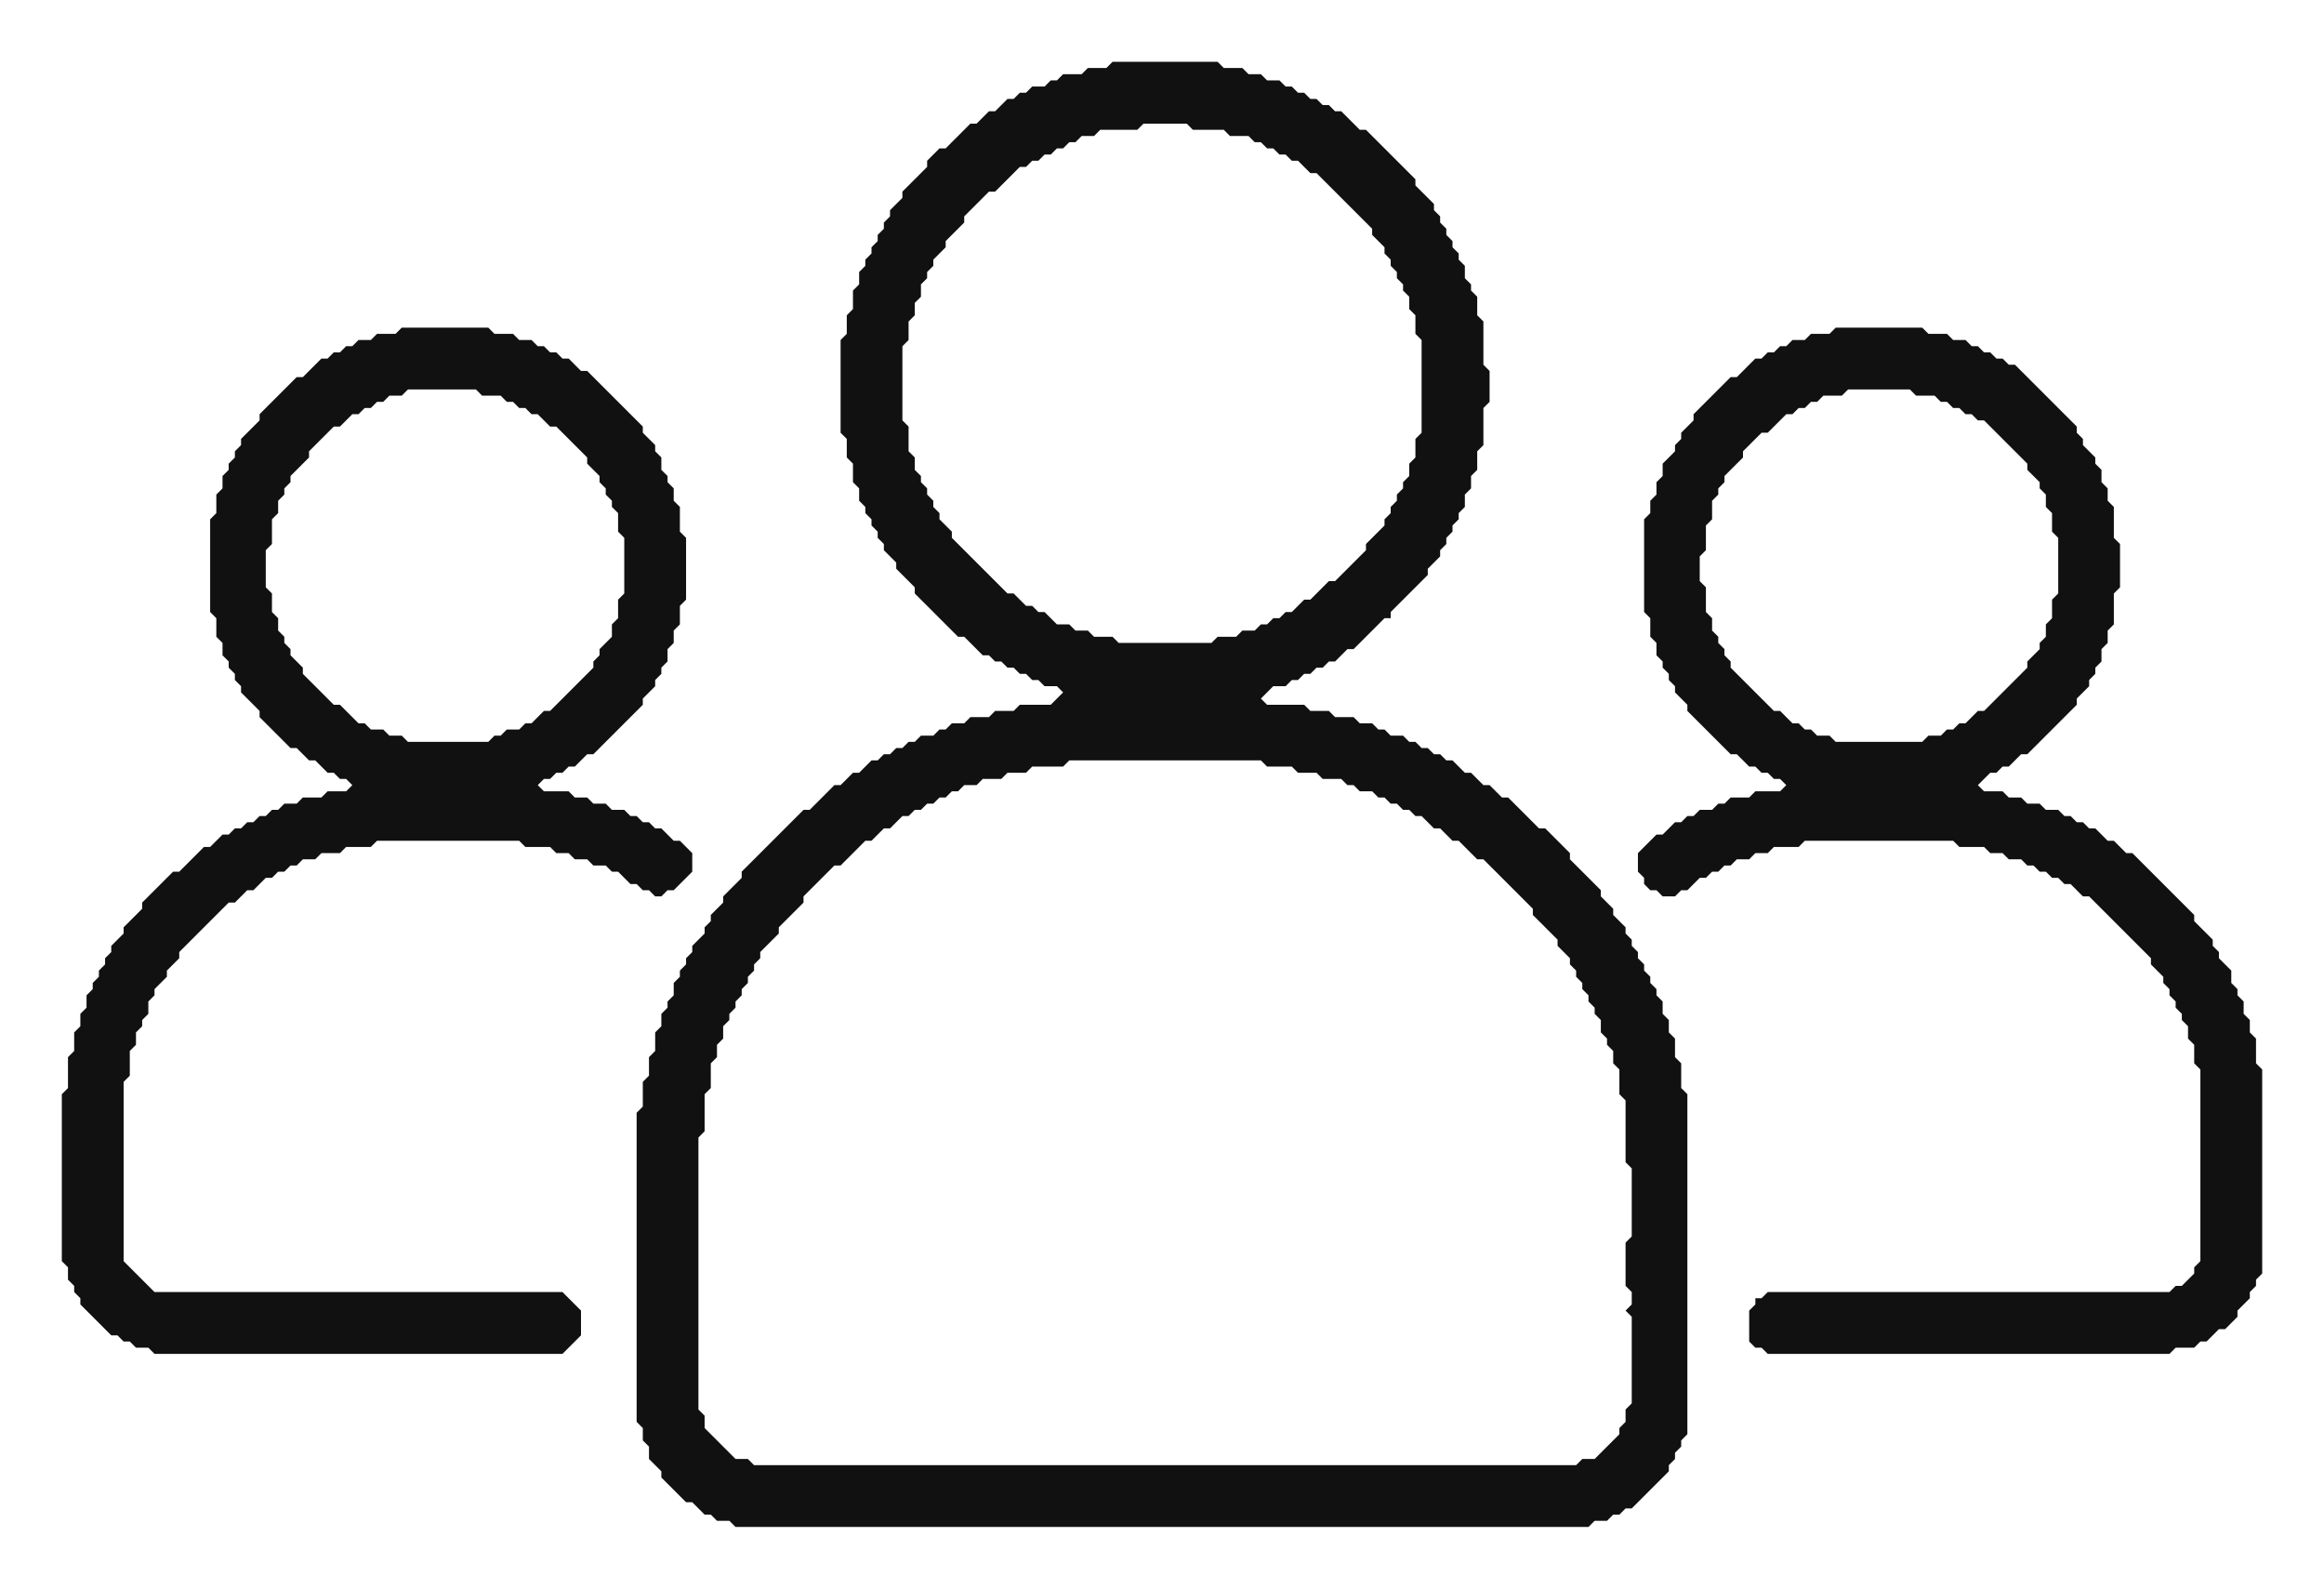
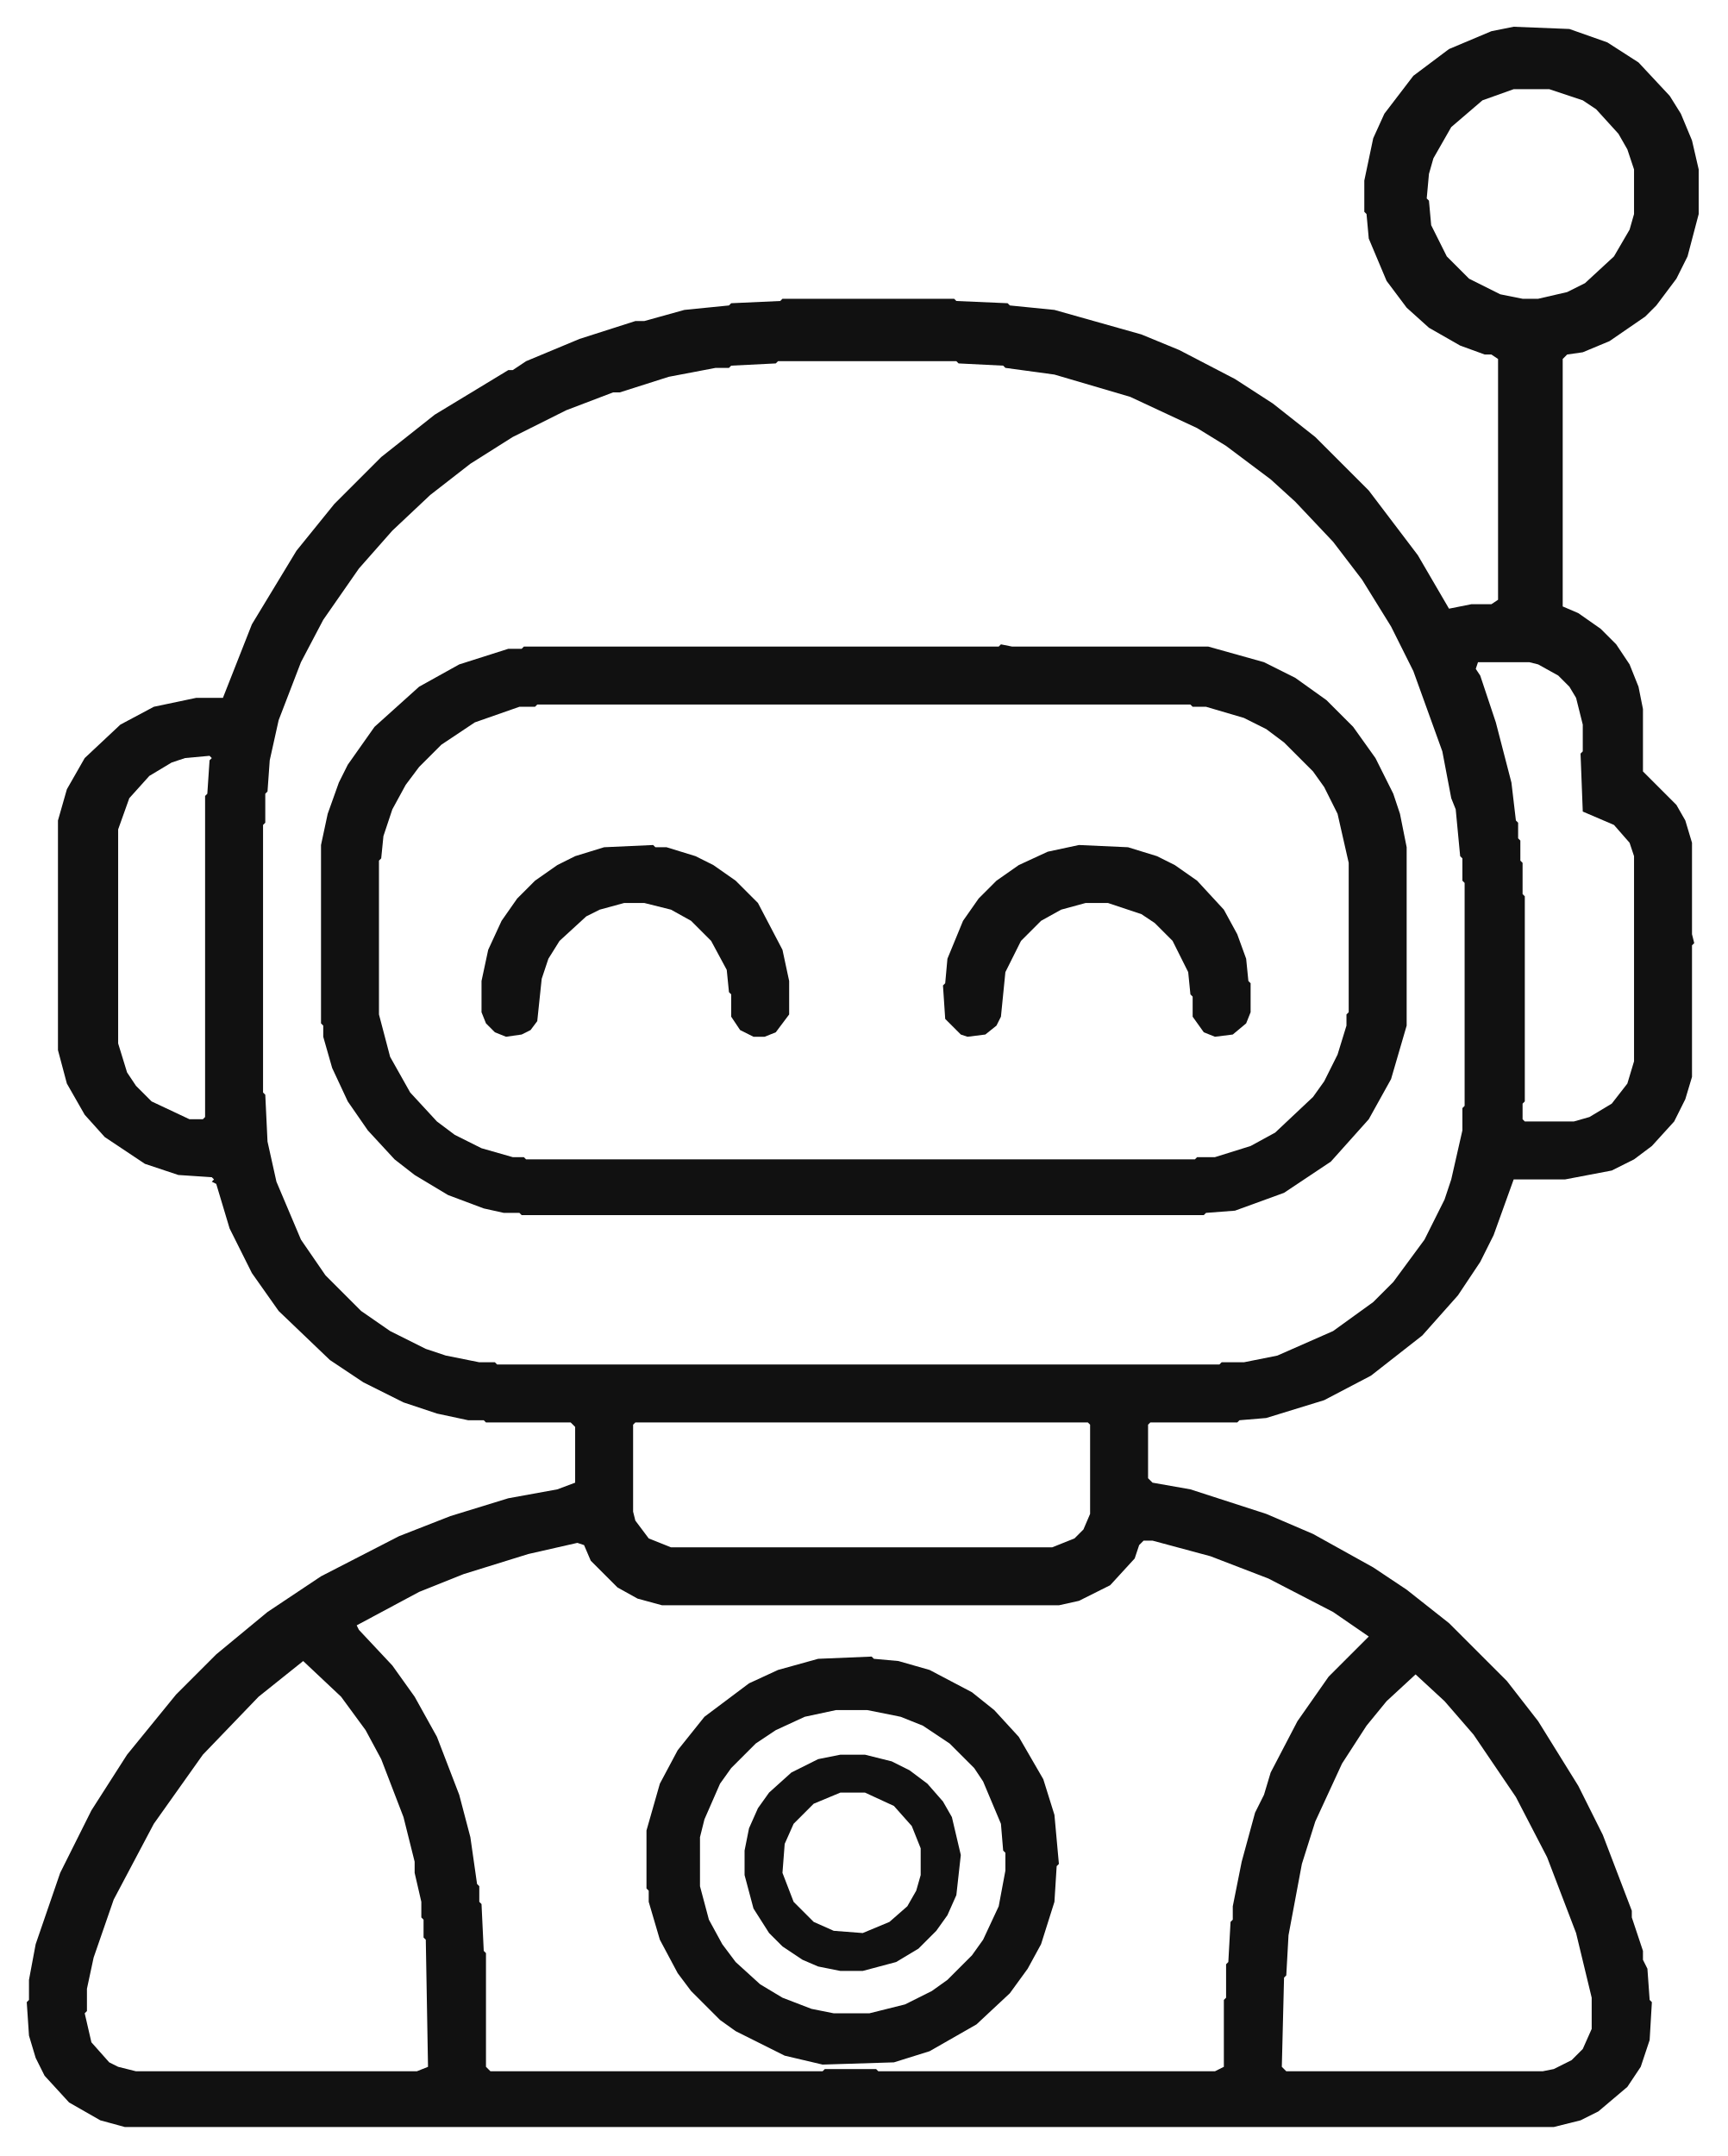
- <svg xmlns="http://www.w3.org/2000/svg" viewBox="446 310 376 257" role="img" aria-label="Who">
-   <path d="M 743 363 L 742 364 L 739 364 L 738 365 L 736 365 L 735 366 L 734 366 L 733 367 L 732 367 L 731 368 L 730 368 L 727 371 L 726 371 L 720 377 L 720 378 L 718 380 L 718 381 L 717 382 L 717 383 L 715 385 L 715 387 L 714 388 L 714 390 L 713 391 L 713 393 L 712 394 L 712 409 L 713 410 L 713 413 L 714 414 L 714 416 L 715 417 L 715 418 L 716 419 L 716 420 L 717 421 L 717 422 L 719 424 L 719 425 L 726 432 L 727 432 L 729 434 L 730 434 L 731 435 L 732 435 L 733 436 L 734 436 L 735 437 L 734 438 L 730 438 L 729 439 L 726 439 L 725 440 L 724 440 L 723 441 L 721 441 L 720 442 L 719 442 L 718 443 L 717 443 L 715 445 L 714 445 L 711 448 L 711 451 L 712 452 L 712 453 L 713 454 L 714 454 L 715 455 L 717 455 L 718 454 L 719 454 L 721 452 L 722 452 L 723 451 L 724 451 L 725 450 L 726 450 L 727 449 L 729 449 L 730 448 L 732 448 L 733 447 L 737 447 L 738 446 L 762 446 L 763 447 L 767 447 L 768 448 L 770 448 L 771 449 L 773 449 L 774 450 L 775 450 L 776 451 L 777 451 L 778 452 L 779 452 L 780 453 L 781 453 L 783 455 L 784 455 L 794 465 L 794 466 L 796 468 L 796 469 L 797 470 L 797 471 L 798 472 L 798 473 L 799 474 L 799 475 L 800 476 L 800 478 L 801 479 L 801 482 L 802 483 L 802 514 L 801 515 L 801 516 L 799 518 L 798 518 L 797 519 L 732 519 L 731 520 L 730 520 L 730 521 L 729 522 L 729 527 L 730 528 L 731 528 L 732 529 L 797 529 L 798 528 L 801 528 L 802 527 L 803 527 L 805 525 L 806 525 L 808 523 L 808 522 L 810 520 L 810 519 L 811 518 L 811 517 L 812 516 L 812 483 L 811 482 L 811 478 L 810 477 L 810 475 L 809 474 L 809 472 L 808 471 L 808 470 L 807 469 L 807 467 L 805 465 L 805 464 L 804 463 L 804 462 L 801 459 L 801 458 L 791 448 L 790 448 L 788 446 L 787 446 L 785 444 L 784 444 L 783 443 L 782 443 L 781 442 L 780 442 L 779 441 L 777 441 L 776 440 L 774 440 L 773 439 L 771 439 L 770 438 L 767 438 L 766 437 L 768 435 L 769 435 L 770 434 L 771 434 L 773 432 L 774 432 L 782 424 L 782 423 L 784 421 L 784 420 L 785 419 L 785 418 L 786 417 L 786 415 L 787 414 L 787 412 L 788 411 L 788 406 L 789 405 L 789 398 L 788 397 L 788 392 L 787 391 L 787 389 L 786 388 L 786 386 L 785 385 L 785 384 L 783 382 L 783 381 L 782 380 L 782 379 L 772 369 L 771 369 L 770 368 L 769 368 L 768 367 L 767 367 L 766 366 L 765 366 L 764 365 L 762 365 L 761 364 L 758 364 L 757 363 Z M 744 374 L 745 373 L 755 373 L 756 374 L 759 374 L 760 375 L 761 375 L 762 376 L 763 376 L 764 377 L 765 377 L 766 378 L 767 378 L 774 385 L 774 386 L 776 388 L 776 389 L 777 390 L 777 392 L 778 393 L 778 396 L 779 397 L 779 406 L 778 407 L 778 410 L 777 411 L 777 413 L 776 414 L 776 415 L 774 417 L 774 418 L 767 425 L 766 425 L 764 427 L 763 427 L 762 428 L 761 428 L 760 429 L 758 429 L 757 430 L 743 430 L 742 429 L 740 429 L 739 428 L 738 428 L 737 427 L 736 427 L 734 425 L 733 425 L 726 418 L 726 417 L 725 416 L 725 415 L 724 414 L 724 413 L 723 412 L 723 410 L 722 409 L 722 405 L 721 404 L 721 400 L 722 399 L 722 395 L 723 394 L 723 391 L 724 390 L 724 389 L 725 388 L 725 387 L 728 384 L 728 383 L 731 380 L 732 380 L 735 377 L 736 377 L 737 376 L 738 376 L 739 375 L 740 375 L 741 374 Z M 511 363 L 510 364 L 507 364 L 506 365 L 504 365 L 503 366 L 502 366 L 501 367 L 500 367 L 499 368 L 498 368 L 495 371 L 494 371 L 488 377 L 488 378 L 485 381 L 485 382 L 484 383 L 484 384 L 483 385 L 483 386 L 482 387 L 482 389 L 481 390 L 481 393 L 480 394 L 480 409 L 481 410 L 481 413 L 482 414 L 482 416 L 483 417 L 483 418 L 484 419 L 484 420 L 485 421 L 485 422 L 488 425 L 488 426 L 493 431 L 494 431 L 496 433 L 497 433 L 499 435 L 500 435 L 501 436 L 502 436 L 503 437 L 502 438 L 499 438 L 498 439 L 495 439 L 494 440 L 492 440 L 491 441 L 490 441 L 489 442 L 488 442 L 487 443 L 486 443 L 485 444 L 484 444 L 483 445 L 482 445 L 480 447 L 479 447 L 475 451 L 474 451 L 469 456 L 469 457 L 466 460 L 466 461 L 464 463 L 464 464 L 463 465 L 463 466 L 462 467 L 462 468 L 461 469 L 461 470 L 460 471 L 460 473 L 459 474 L 459 476 L 458 477 L 458 480 L 457 481 L 457 486 L 456 487 L 456 514 L 457 515 L 457 517 L 458 518 L 458 519 L 459 520 L 459 521 L 464 526 L 465 526 L 466 527 L 467 527 L 468 528 L 470 528 L 471 529 L 537 529 L 540 526 L 540 522 L 537 519 L 471 519 L 466 514 L 466 485 L 467 484 L 467 480 L 468 479 L 468 477 L 469 476 L 469 475 L 470 474 L 470 472 L 471 471 L 471 470 L 473 468 L 473 467 L 475 465 L 475 464 L 483 456 L 484 456 L 486 454 L 487 454 L 489 452 L 490 452 L 491 451 L 492 451 L 493 450 L 494 450 L 495 449 L 497 449 L 498 448 L 501 448 L 502 447 L 506 447 L 507 446 L 530 446 L 531 447 L 535 447 L 536 448 L 538 448 L 539 449 L 541 449 L 542 450 L 544 450 L 545 451 L 546 451 L 548 453 L 549 453 L 550 454 L 551 454 L 552 455 L 553 455 L 554 454 L 555 454 L 558 451 L 558 448 L 556 446 L 555 446 L 553 444 L 552 444 L 551 443 L 550 443 L 549 442 L 548 442 L 547 441 L 545 441 L 544 440 L 542 440 L 541 439 L 539 439 L 538 438 L 534 438 L 533 437 L 534 436 L 535 436 L 536 435 L 537 435 L 538 434 L 539 434 L 541 432 L 542 432 L 550 424 L 550 423 L 552 421 L 552 420 L 553 419 L 553 418 L 554 417 L 554 415 L 555 414 L 555 412 L 556 411 L 556 408 L 557 407 L 557 397 L 556 396 L 556 392 L 555 391 L 555 389 L 554 388 L 554 387 L 553 386 L 553 384 L 552 383 L 552 382 L 550 380 L 550 379 L 541 370 L 540 370 L 538 368 L 537 368 L 536 367 L 535 367 L 534 366 L 533 366 L 532 365 L 530 365 L 529 364 L 526 364 L 525 363 Z M 511 374 L 512 373 L 523 373 L 524 374 L 527 374 L 528 375 L 529 375 L 530 376 L 531 376 L 532 377 L 533 377 L 535 379 L 536 379 L 541 384 L 541 385 L 543 387 L 543 388 L 544 389 L 544 390 L 545 391 L 545 392 L 546 393 L 546 396 L 547 397 L 547 406 L 546 407 L 546 410 L 545 411 L 545 413 L 543 415 L 543 416 L 542 417 L 542 418 L 535 425 L 534 425 L 532 427 L 531 427 L 530 428 L 528 428 L 527 429 L 526 429 L 525 430 L 512 430 L 511 429 L 509 429 L 508 428 L 506 428 L 505 427 L 504 427 L 501 424 L 500 424 L 495 419 L 495 418 L 493 416 L 493 415 L 492 414 L 492 413 L 491 412 L 491 410 L 490 409 L 490 406 L 489 405 L 489 399 L 490 398 L 490 394 L 491 393 L 491 391 L 492 390 L 492 389 L 493 388 L 493 387 L 496 384 L 496 383 L 500 379 L 501 379 L 503 377 L 504 377 L 505 376 L 506 376 L 507 375 L 508 375 L 509 374 Z M 626 320 L 625 321 L 622 321 L 621 322 L 618 322 L 617 323 L 616 323 L 615 324 L 613 324 L 612 325 L 611 325 L 610 326 L 609 326 L 607 328 L 606 328 L 604 330 L 603 330 L 599 334 L 598 334 L 596 336 L 596 337 L 592 341 L 592 342 L 590 344 L 590 345 L 589 346 L 589 347 L 588 348 L 588 349 L 587 350 L 587 351 L 586 352 L 586 353 L 585 354 L 585 356 L 584 357 L 584 360 L 583 361 L 583 364 L 582 365 L 582 380 L 583 381 L 583 384 L 584 385 L 584 388 L 585 389 L 585 391 L 586 392 L 586 393 L 587 394 L 587 395 L 588 396 L 588 397 L 589 398 L 589 399 L 591 401 L 591 402 L 594 405 L 594 406 L 601 413 L 602 413 L 605 416 L 606 416 L 607 417 L 608 417 L 609 418 L 610 418 L 611 419 L 612 419 L 613 420 L 614 420 L 615 421 L 617 421 L 618 422 L 616 424 L 611 424 L 610 425 L 607 425 L 606 426 L 603 426 L 602 427 L 600 427 L 599 428 L 598 428 L 597 429 L 595 429 L 594 430 L 593 430 L 592 431 L 591 431 L 590 432 L 589 432 L 588 433 L 587 433 L 585 435 L 584 435 L 582 437 L 581 437 L 577 441 L 576 441 L 566 451 L 566 452 L 563 455 L 563 456 L 561 458 L 561 459 L 560 460 L 560 461 L 558 463 L 558 464 L 557 465 L 557 466 L 556 467 L 556 468 L 555 469 L 555 471 L 554 472 L 554 473 L 553 474 L 553 476 L 552 477 L 552 480 L 551 481 L 551 484 L 550 485 L 550 489 L 549 490 L 549 540 L 550 541 L 550 543 L 551 544 L 551 546 L 553 548 L 553 549 L 557 553 L 558 553 L 560 555 L 561 555 L 562 556 L 564 556 L 565 557 L 703 557 L 704 556 L 706 556 L 707 555 L 708 555 L 709 554 L 710 554 L 716 548 L 716 547 L 717 546 L 717 545 L 718 544 L 718 543 L 719 542 L 719 487 L 718 486 L 718 482 L 717 481 L 717 478 L 716 477 L 716 475 L 715 474 L 715 472 L 714 471 L 714 470 L 713 469 L 713 468 L 712 467 L 712 466 L 711 465 L 711 464 L 710 463 L 710 462 L 709 461 L 709 460 L 707 458 L 707 457 L 705 455 L 705 454 L 700 449 L 700 448 L 696 444 L 695 444 L 690 439 L 689 439 L 687 437 L 686 437 L 684 435 L 683 435 L 681 433 L 680 433 L 679 432 L 678 432 L 677 431 L 676 431 L 675 430 L 674 430 L 673 429 L 671 429 L 670 428 L 669 428 L 668 427 L 666 427 L 665 426 L 662 426 L 661 425 L 658 425 L 657 424 L 651 424 L 650 423 L 652 421 L 654 421 L 655 420 L 656 420 L 657 419 L 658 419 L 659 418 L 660 418 L 661 417 L 662 417 L 664 415 L 665 415 L 670 410 L 671 410 L 671 409 L 677 403 L 677 402 L 679 400 L 679 399 L 680 398 L 680 397 L 681 396 L 681 395 L 682 394 L 682 393 L 683 392 L 683 390 L 684 389 L 684 387 L 685 386 L 685 383 L 686 382 L 686 376 L 687 375 L 687 370 L 686 369 L 686 362 L 685 361 L 685 358 L 684 357 L 684 356 L 683 355 L 683 353 L 682 352 L 682 351 L 681 350 L 681 349 L 680 348 L 680 347 L 679 346 L 679 345 L 678 344 L 678 343 L 675 340 L 675 339 L 667 331 L 666 331 L 663 328 L 662 328 L 661 327 L 660 327 L 659 326 L 658 326 L 657 325 L 656 325 L 655 324 L 654 324 L 653 323 L 651 323 L 650 322 L 648 322 L 647 321 L 644 321 L 643 320 Z M 618 434 L 619 433 L 650 433 L 651 434 L 655 434 L 656 435 L 659 435 L 660 436 L 663 436 L 664 437 L 665 437 L 666 438 L 668 438 L 669 439 L 670 439 L 671 440 L 672 440 L 673 441 L 674 441 L 675 442 L 676 442 L 678 444 L 679 444 L 681 446 L 682 446 L 685 449 L 686 449 L 694 457 L 694 458 L 698 462 L 698 463 L 700 465 L 700 466 L 701 467 L 701 468 L 702 469 L 702 470 L 703 471 L 703 472 L 704 473 L 704 474 L 705 475 L 705 477 L 706 478 L 706 479 L 707 480 L 707 482 L 708 483 L 708 487 L 709 488 L 709 498 L 710 499 L 710 510 L 709 511 L 709 518 L 710 519 L 710 521 L 709 522 L 710 523 L 710 537 L 709 538 L 709 540 L 708 541 L 708 542 L 704 546 L 702 546 L 701 547 L 568 547 L 567 546 L 565 546 L 560 541 L 560 539 L 559 538 L 559 494 L 560 493 L 560 487 L 561 486 L 561 482 L 562 481 L 562 479 L 563 478 L 563 476 L 564 475 L 564 474 L 565 473 L 565 472 L 566 471 L 566 470 L 567 469 L 567 468 L 568 467 L 568 466 L 569 465 L 569 464 L 572 461 L 572 460 L 576 456 L 576 455 L 581 450 L 582 450 L 586 446 L 587 446 L 589 444 L 590 444 L 592 442 L 593 442 L 594 441 L 595 441 L 596 440 L 597 440 L 598 439 L 599 439 L 600 438 L 601 438 L 602 437 L 604 437 L 605 436 L 608 436 L 609 435 L 612 435 L 613 434 Z M 630 331 L 631 330 L 638 330 L 639 331 L 644 331 L 645 332 L 648 332 L 649 333 L 650 333 L 651 334 L 652 334 L 653 335 L 654 335 L 655 336 L 656 336 L 658 338 L 659 338 L 668 347 L 668 348 L 670 350 L 670 351 L 671 352 L 671 353 L 672 354 L 672 355 L 673 356 L 673 357 L 674 358 L 674 360 L 675 361 L 675 364 L 676 365 L 676 380 L 675 381 L 675 384 L 674 385 L 674 387 L 673 388 L 673 389 L 672 390 L 672 391 L 671 392 L 671 393 L 670 394 L 670 395 L 667 398 L 667 399 L 662 404 L 661 404 L 658 407 L 657 407 L 655 409 L 654 409 L 653 410 L 652 410 L 651 411 L 650 411 L 649 412 L 647 412 L 646 413 L 643 413 L 642 414 L 627 414 L 626 413 L 623 413 L 622 412 L 620 412 L 619 411 L 617 411 L 615 409 L 614 409 L 613 408 L 612 408 L 610 406 L 609 406 L 600 397 L 600 396 L 598 394 L 598 393 L 597 392 L 597 391 L 596 390 L 596 389 L 595 388 L 595 387 L 594 386 L 594 384 L 593 383 L 593 379 L 592 378 L 592 366 L 593 365 L 593 362 L 594 361 L 594 359 L 595 358 L 595 356 L 596 355 L 596 354 L 597 353 L 597 352 L 599 350 L 599 349 L 602 346 L 602 345 L 606 341 L 607 341 L 611 337 L 612 337 L 613 336 L 614 336 L 615 335 L 616 335 L 617 334 L 618 334 L 619 333 L 620 333 L 621 332 L 623 332 L 624 331 Z" fill="#111111" fill-rule="evenodd" />
+ <svg xmlns="http://www.w3.org/2000/svg" viewBox="0 0 775 967" role="img" aria-label="Single robot icon">
+   <path d="M 735 28 L 721 19 L 704 13 L 679 12 L 669 14 L 650 22 L 634 34 L 621 51 L 616 62 L 612 81 L 612 95 L 613 96 L 614 107 L 622 126 L 631 138 L 641 147 L 655 155 L 666 159 L 669 159 L 672 161 L 672 269 L 669 271 L 660 271 L 650 273 L 636 249 L 614 220 L 590 196 L 571 181 L 554 170 L 529 157 L 512 150 L 473 139 L 453 137 L 452 136 L 429 135 L 428 134 L 351 134 L 350 135 L 328 136 L 327 137 L 307 139 L 289 144 L 285 144 L 260 152 L 236 162 L 230 166 L 228 166 L 195 186 L 171 205 L 150 226 L 133 247 L 113 280 L 100 313 L 88 313 L 69 317 L 54 325 L 38 340 L 30 354 L 26 368 L 26 471 L 30 486 L 38 500 L 47 510 L 65 522 L 80 527 L 95 528 L 96 529 L 95 530 L 97 531 L 103 551 L 113 571 L 125 588 L 148 610 L 163 620 L 181 629 L 196 634 L 210 637 L 217 637 L 218 638 L 256 638 L 258 640 L 258 665 L 250 668 L 228 672 L 202 680 L 179 689 L 144 707 L 120 723 L 97 742 L 79 760 L 57 787 L 41 812 L 27 840 L 16 872 L 13 888 L 13 897 L 12 898 L 13 913 L 16 923 L 20 931 L 31 943 L 45 951 L 56 954 L 697 954 L 709 951 L 717 947 L 730 936 L 736 927 L 740 915 L 741 898 L 740 897 L 739 883 L 737 879 L 737 875 L 732 860 L 732 857 L 719 823 L 708 801 L 690 772 L 676 754 L 650 728 L 631 713 L 616 703 L 589 688 L 568 679 L 534 668 L 517 665 L 515 663 L 515 639 L 516 638 L 555 638 L 556 637 L 568 636 L 594 628 L 615 617 L 638 599 L 654 581 L 664 566 L 670 554 L 679 529 L 702 529 L 723 525 L 733 520 L 741 514 L 751 503 L 756 493 L 759 483 L 759 424 L 760 423 L 759 419 L 759 378 L 756 368 L 752 361 L 737 346 L 737 318 L 735 308 L 731 298 L 725 289 L 718 282 L 708 275 L 701 272 L 701 161 L 703 159 L 710 158 L 722 153 L 738 142 L 743 137 L 752 125 L 757 115 L 762 96 L 762 76 L 759 63 L 754 51 L 749 43 Z M 635 751 L 648 763 L 661 778 L 680 806 L 694 833 L 707 867 L 714 896 L 714 910 L 710 919 L 705 924 L 697 928 L 692 929 L 577 929 L 575 927 L 576 887 L 577 886 L 578 868 L 584 836 L 590 817 L 602 791 L 613 774 L 622 763 Z M 136 745 L 153 761 L 164 776 L 171 789 L 181 815 L 186 835 L 186 840 L 189 853 L 189 860 L 190 861 L 190 869 L 191 870 L 192 927 L 187 929 L 61 929 L 53 927 L 49 925 L 41 916 L 38 903 L 39 902 L 39 892 L 42 878 L 51 852 L 69 818 L 91 787 L 116 761 Z M 614 734 L 596 752 L 582 772 L 570 795 L 567 805 L 563 813 L 557 835 L 553 855 L 553 861 L 552 862 L 551 880 L 550 881 L 550 896 L 549 897 L 549 927 L 545 929 L 394 929 L 393 928 L 370 928 L 369 929 L 220 929 L 218 927 L 218 876 L 217 875 L 216 854 L 215 853 L 215 846 L 214 845 L 211 824 L 206 805 L 196 779 L 186 761 L 176 747 L 161 731 L 162 730 L 161 731 L 160 729 L 188 714 L 208 706 L 237 697 L 259 692 L 262 693 L 265 700 L 277 712 L 286 717 L 297 720 L 475 720 L 484 718 L 498 711 L 509 699 L 511 693 L 513 691 L 517 691 L 543 698 L 569 708 L 598 723 Z M 367 744 L 349 749 L 336 755 L 316 770 L 304 785 L 296 800 L 290 821 L 290 847 L 291 848 L 291 853 L 296 870 L 304 885 L 310 893 L 323 906 L 330 911 L 352 922 L 369 926 L 401 925 L 417 920 L 438 908 L 453 894 L 461 883 L 467 872 L 473 853 L 474 837 L 475 836 L 473 814 L 468 798 L 457 779 L 446 767 L 436 759 L 417 749 L 403 745 L 392 744 L 391 743 Z M 375 767 L 389 767 L 404 770 L 414 774 L 426 782 L 437 793 L 441 799 L 449 818 L 450 830 L 451 831 L 451 839 L 448 855 L 441 870 L 436 877 L 425 888 L 418 893 L 406 899 L 390 903 L 374 903 L 364 901 L 351 896 L 341 890 L 330 880 L 324 872 L 318 861 L 314 846 L 314 824 L 316 816 L 323 800 L 328 793 L 339 782 L 348 776 L 361 770 Z M 377 787 L 367 789 L 355 795 L 345 804 L 340 811 L 336 820 L 334 830 L 334 841 L 338 856 L 345 867 L 351 873 L 360 879 L 367 882 L 377 884 L 387 884 L 402 880 L 412 874 L 420 866 L 425 859 L 429 850 L 431 832 L 427 815 L 423 808 L 416 800 L 408 794 L 400 790 L 388 787 Z M 377 804 L 388 804 L 401 810 L 409 819 L 413 829 L 413 841 L 411 848 L 407 855 L 399 862 L 387 867 L 374 866 L 365 862 L 356 853 L 351 840 L 352 827 L 356 818 L 365 809 Z M 284 639 L 285 638 L 488 638 L 489 639 L 489 679 L 486 686 L 482 690 L 472 694 L 301 694 L 291 690 L 285 682 L 284 678 Z M 94 339 L 95 340 L 94 341 L 93 356 L 92 357 L 92 501 L 91 502 L 85 502 L 68 494 L 61 487 L 57 481 L 53 468 L 53 372 L 58 358 L 67 348 L 77 342 L 83 340 Z M 663 297 L 686 297 L 690 298 L 699 303 L 704 308 L 707 313 L 710 325 L 710 337 L 709 338 L 710 364 L 724 370 L 731 378 L 733 384 L 733 476 L 730 486 L 723 495 L 713 501 L 706 503 L 684 503 L 683 502 L 683 495 L 684 494 L 684 402 L 683 401 L 683 387 L 682 386 L 682 377 L 681 376 L 681 369 L 680 368 L 678 351 L 671 324 L 664 303 L 662 300 Z M 161 255 L 176 238 L 193 222 L 211 208 L 230 196 L 254 184 L 275 176 L 278 176 L 300 169 L 321 165 L 327 165 L 328 164 L 348 163 L 349 162 L 429 162 L 430 163 L 450 164 L 451 165 L 473 168 L 507 178 L 537 192 L 550 200 L 570 215 L 581 225 L 598 243 L 611 260 L 624 281 L 634 301 L 647 337 L 651 358 L 653 363 L 655 384 L 656 385 L 656 395 L 657 396 L 657 496 L 656 497 L 656 507 L 651 529 L 648 538 L 639 556 L 625 575 L 616 584 L 598 597 L 573 608 L 558 611 L 548 611 L 547 612 L 223 612 L 222 611 L 215 611 L 200 608 L 191 605 L 175 597 L 162 588 L 146 572 L 135 556 L 124 530 L 120 512 L 119 491 L 118 490 L 118 370 L 119 369 L 119 356 L 120 355 L 121 341 L 125 323 L 135 297 L 145 278 Z M 628 365 L 625 356 L 617 340 L 607 326 L 595 314 L 581 304 L 567 297 L 542 290 L 454 290 L 449 289 L 448 290 L 235 290 L 234 291 L 228 291 L 206 298 L 188 308 L 168 326 L 156 343 L 152 351 L 147 365 L 144 379 L 144 459 L 145 460 L 145 465 L 149 479 L 156 494 L 165 507 L 177 520 L 186 527 L 201 536 L 217 542 L 226 544 L 233 544 L 234 545 L 540 545 L 541 544 L 554 543 L 576 535 L 597 521 L 614 502 L 624 484 L 631 460 L 631 380 Z M 172 375 L 176 363 L 182 352 L 188 344 L 198 334 L 213 324 L 233 317 L 240 317 L 241 316 L 534 316 L 535 317 L 541 317 L 558 322 L 568 327 L 576 333 L 589 346 L 594 353 L 600 365 L 605 387 L 605 454 L 604 455 L 604 460 L 600 473 L 594 485 L 589 492 L 572 508 L 561 514 L 545 519 L 537 519 L 536 520 L 236 520 L 235 519 L 230 519 L 216 515 L 204 509 L 196 503 L 184 490 L 175 474 L 170 455 L 170 386 L 171 385 Z M 425 430 L 424 441 L 423 442 L 424 457 L 431 464 L 434 465 L 442 464 L 447 460 L 449 456 L 451 436 L 458 422 L 467 413 L 476 408 L 487 405 L 497 405 L 512 410 L 518 414 L 526 422 L 533 436 L 534 446 L 535 447 L 535 456 L 540 463 L 545 465 L 553 464 L 559 459 L 561 454 L 561 441 L 560 440 L 559 430 L 555 419 L 549 408 L 537 395 L 527 388 L 519 384 L 506 380 L 484 379 L 470 382 L 457 388 L 447 395 L 439 403 L 432 413 Z M 219 426 L 216 440 L 216 454 L 218 459 L 222 463 L 227 465 L 234 464 L 238 462 L 241 458 L 243 439 L 246 430 L 251 422 L 263 411 L 269 408 L 280 405 L 289 405 L 301 408 L 310 413 L 319 422 L 326 435 L 327 445 L 328 446 L 328 456 L 332 462 L 338 465 L 343 465 L 348 463 L 354 455 L 354 440 L 351 426 L 340 405 L 330 395 L 320 388 L 312 384 L 299 380 L 294 380 L 293 379 L 271 380 L 258 384 L 250 388 L 240 395 L 232 403 L 225 413 Z M 679 40 L 695 40 L 710 45 L 716 49 L 726 60 L 730 67 L 733 76 L 733 96 L 731 103 L 724 115 L 711 127 L 703 131 L 690 134 L 683 134 L 673 132 L 659 125 L 649 115 L 642 101 L 641 90 L 640 89 L 641 78 L 643 71 L 651 57 L 665 45 Z" fill="#111111" fill-rule="evenodd" />
</svg>
